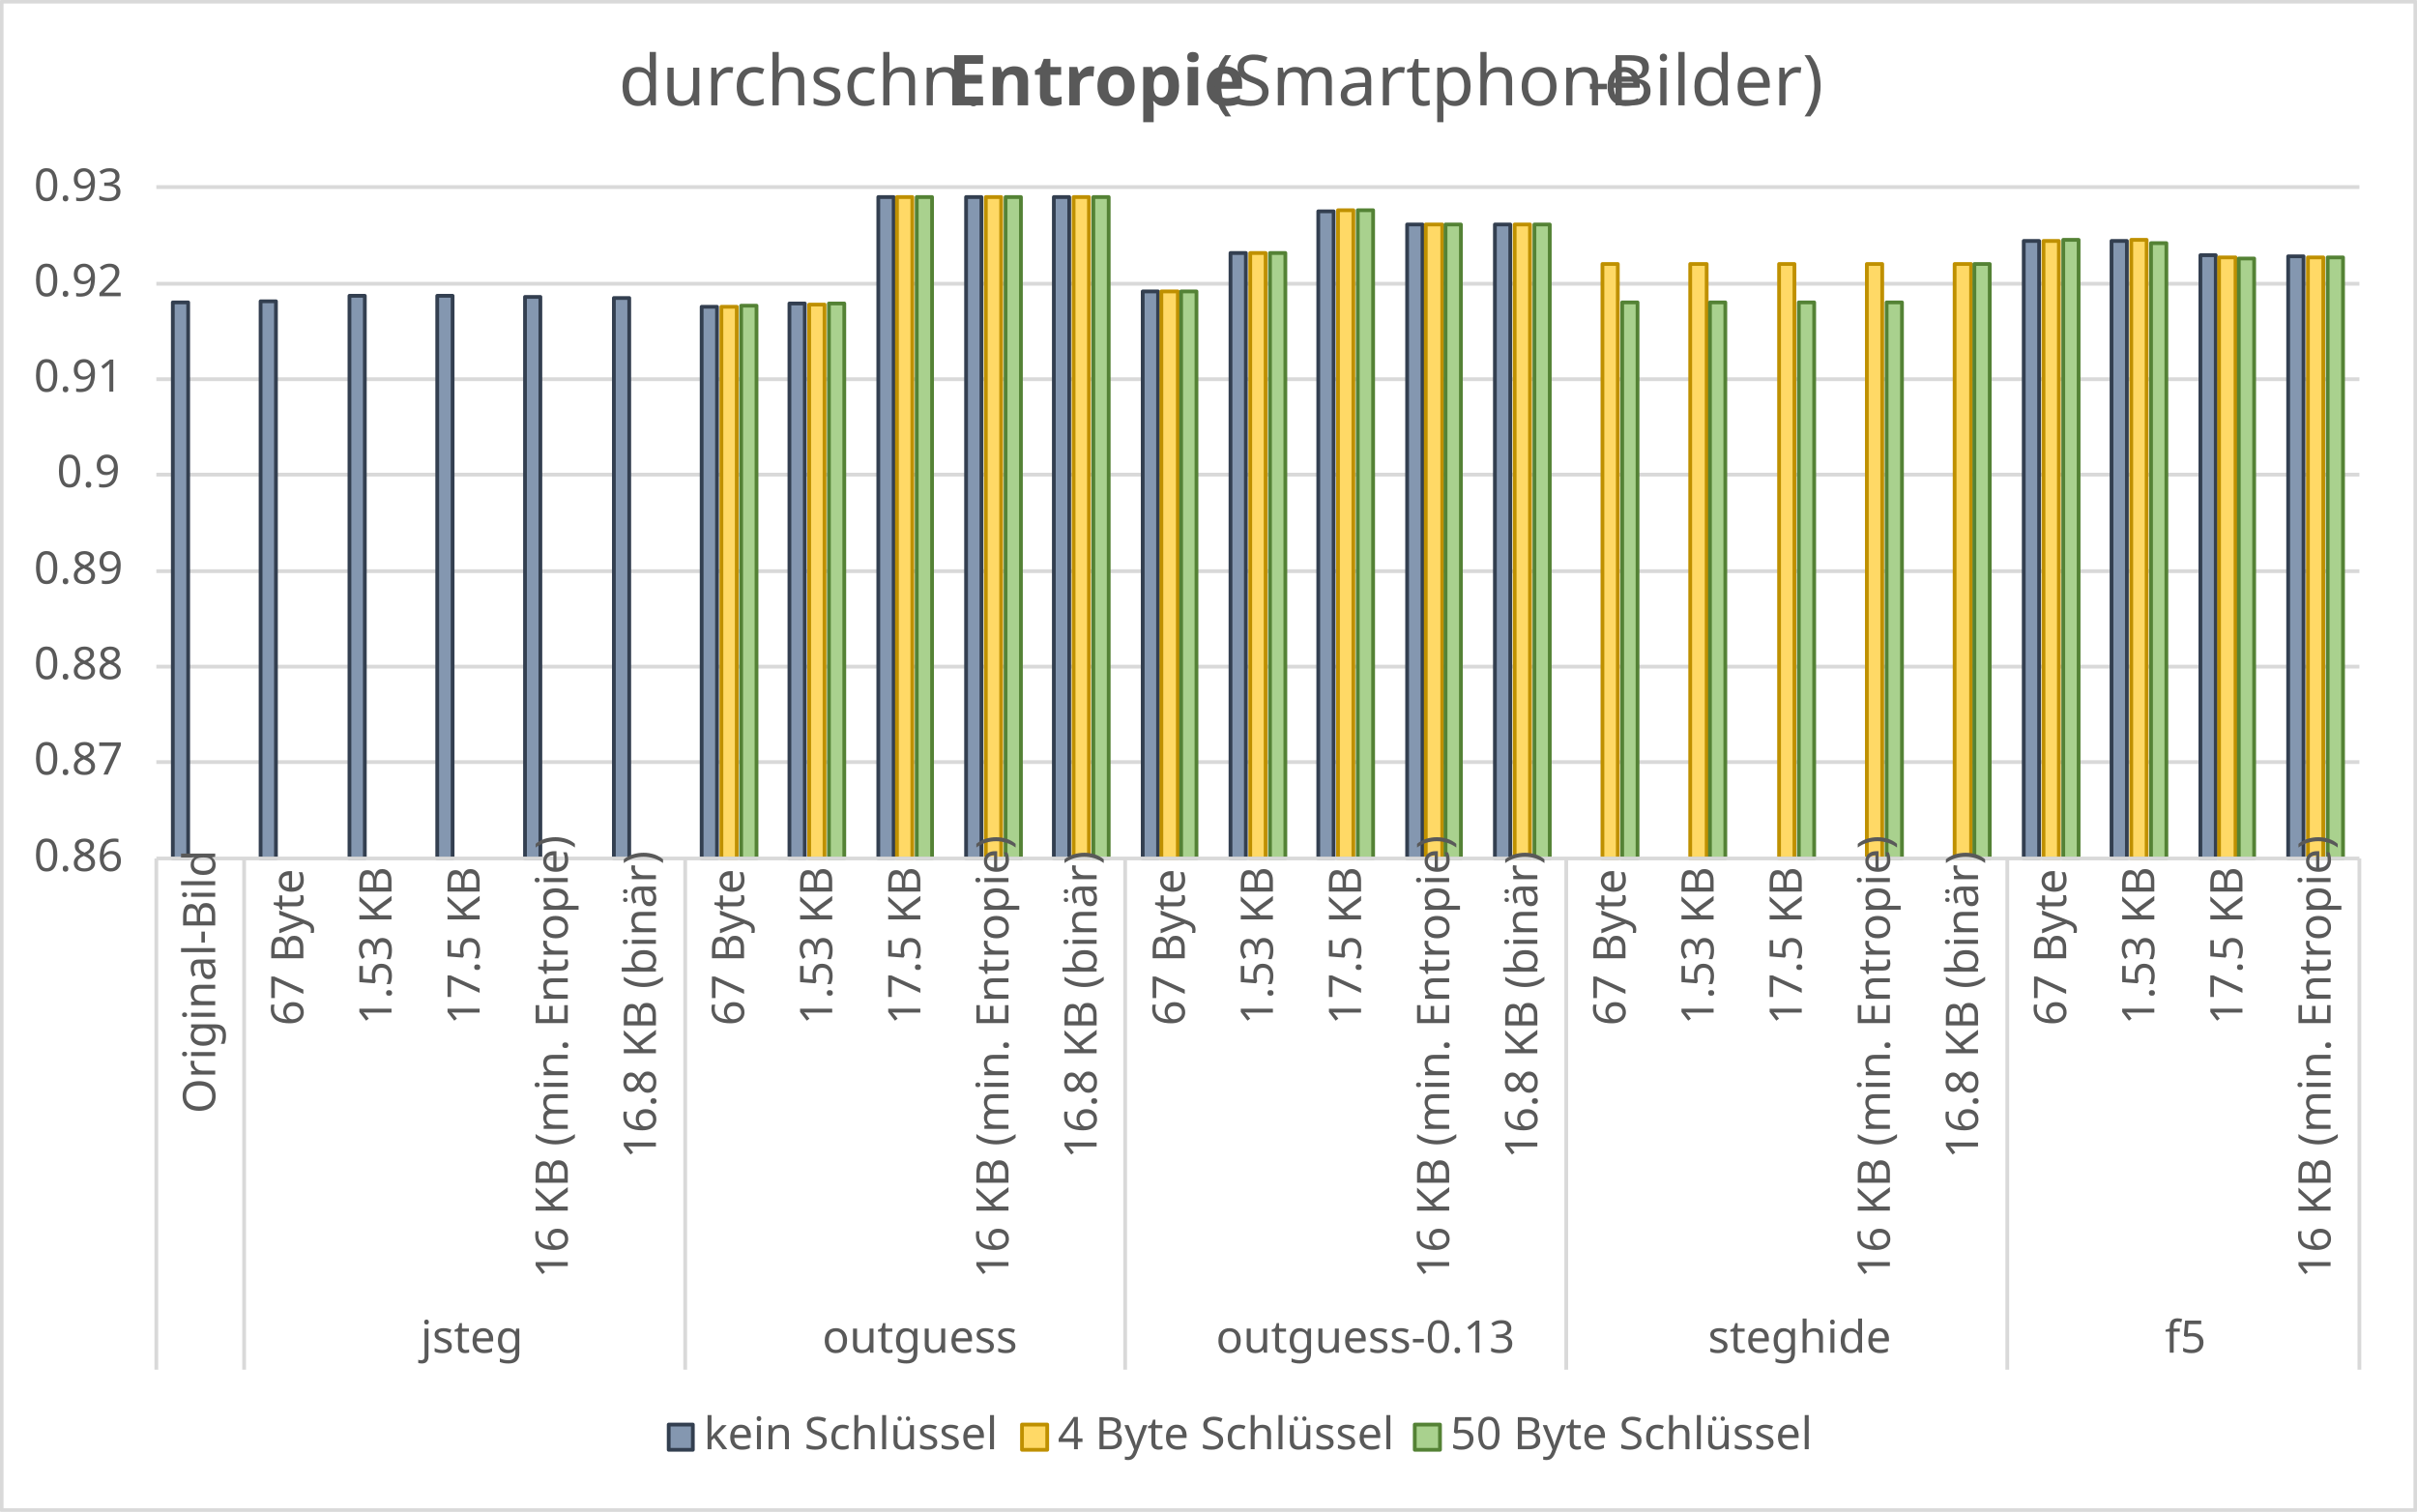
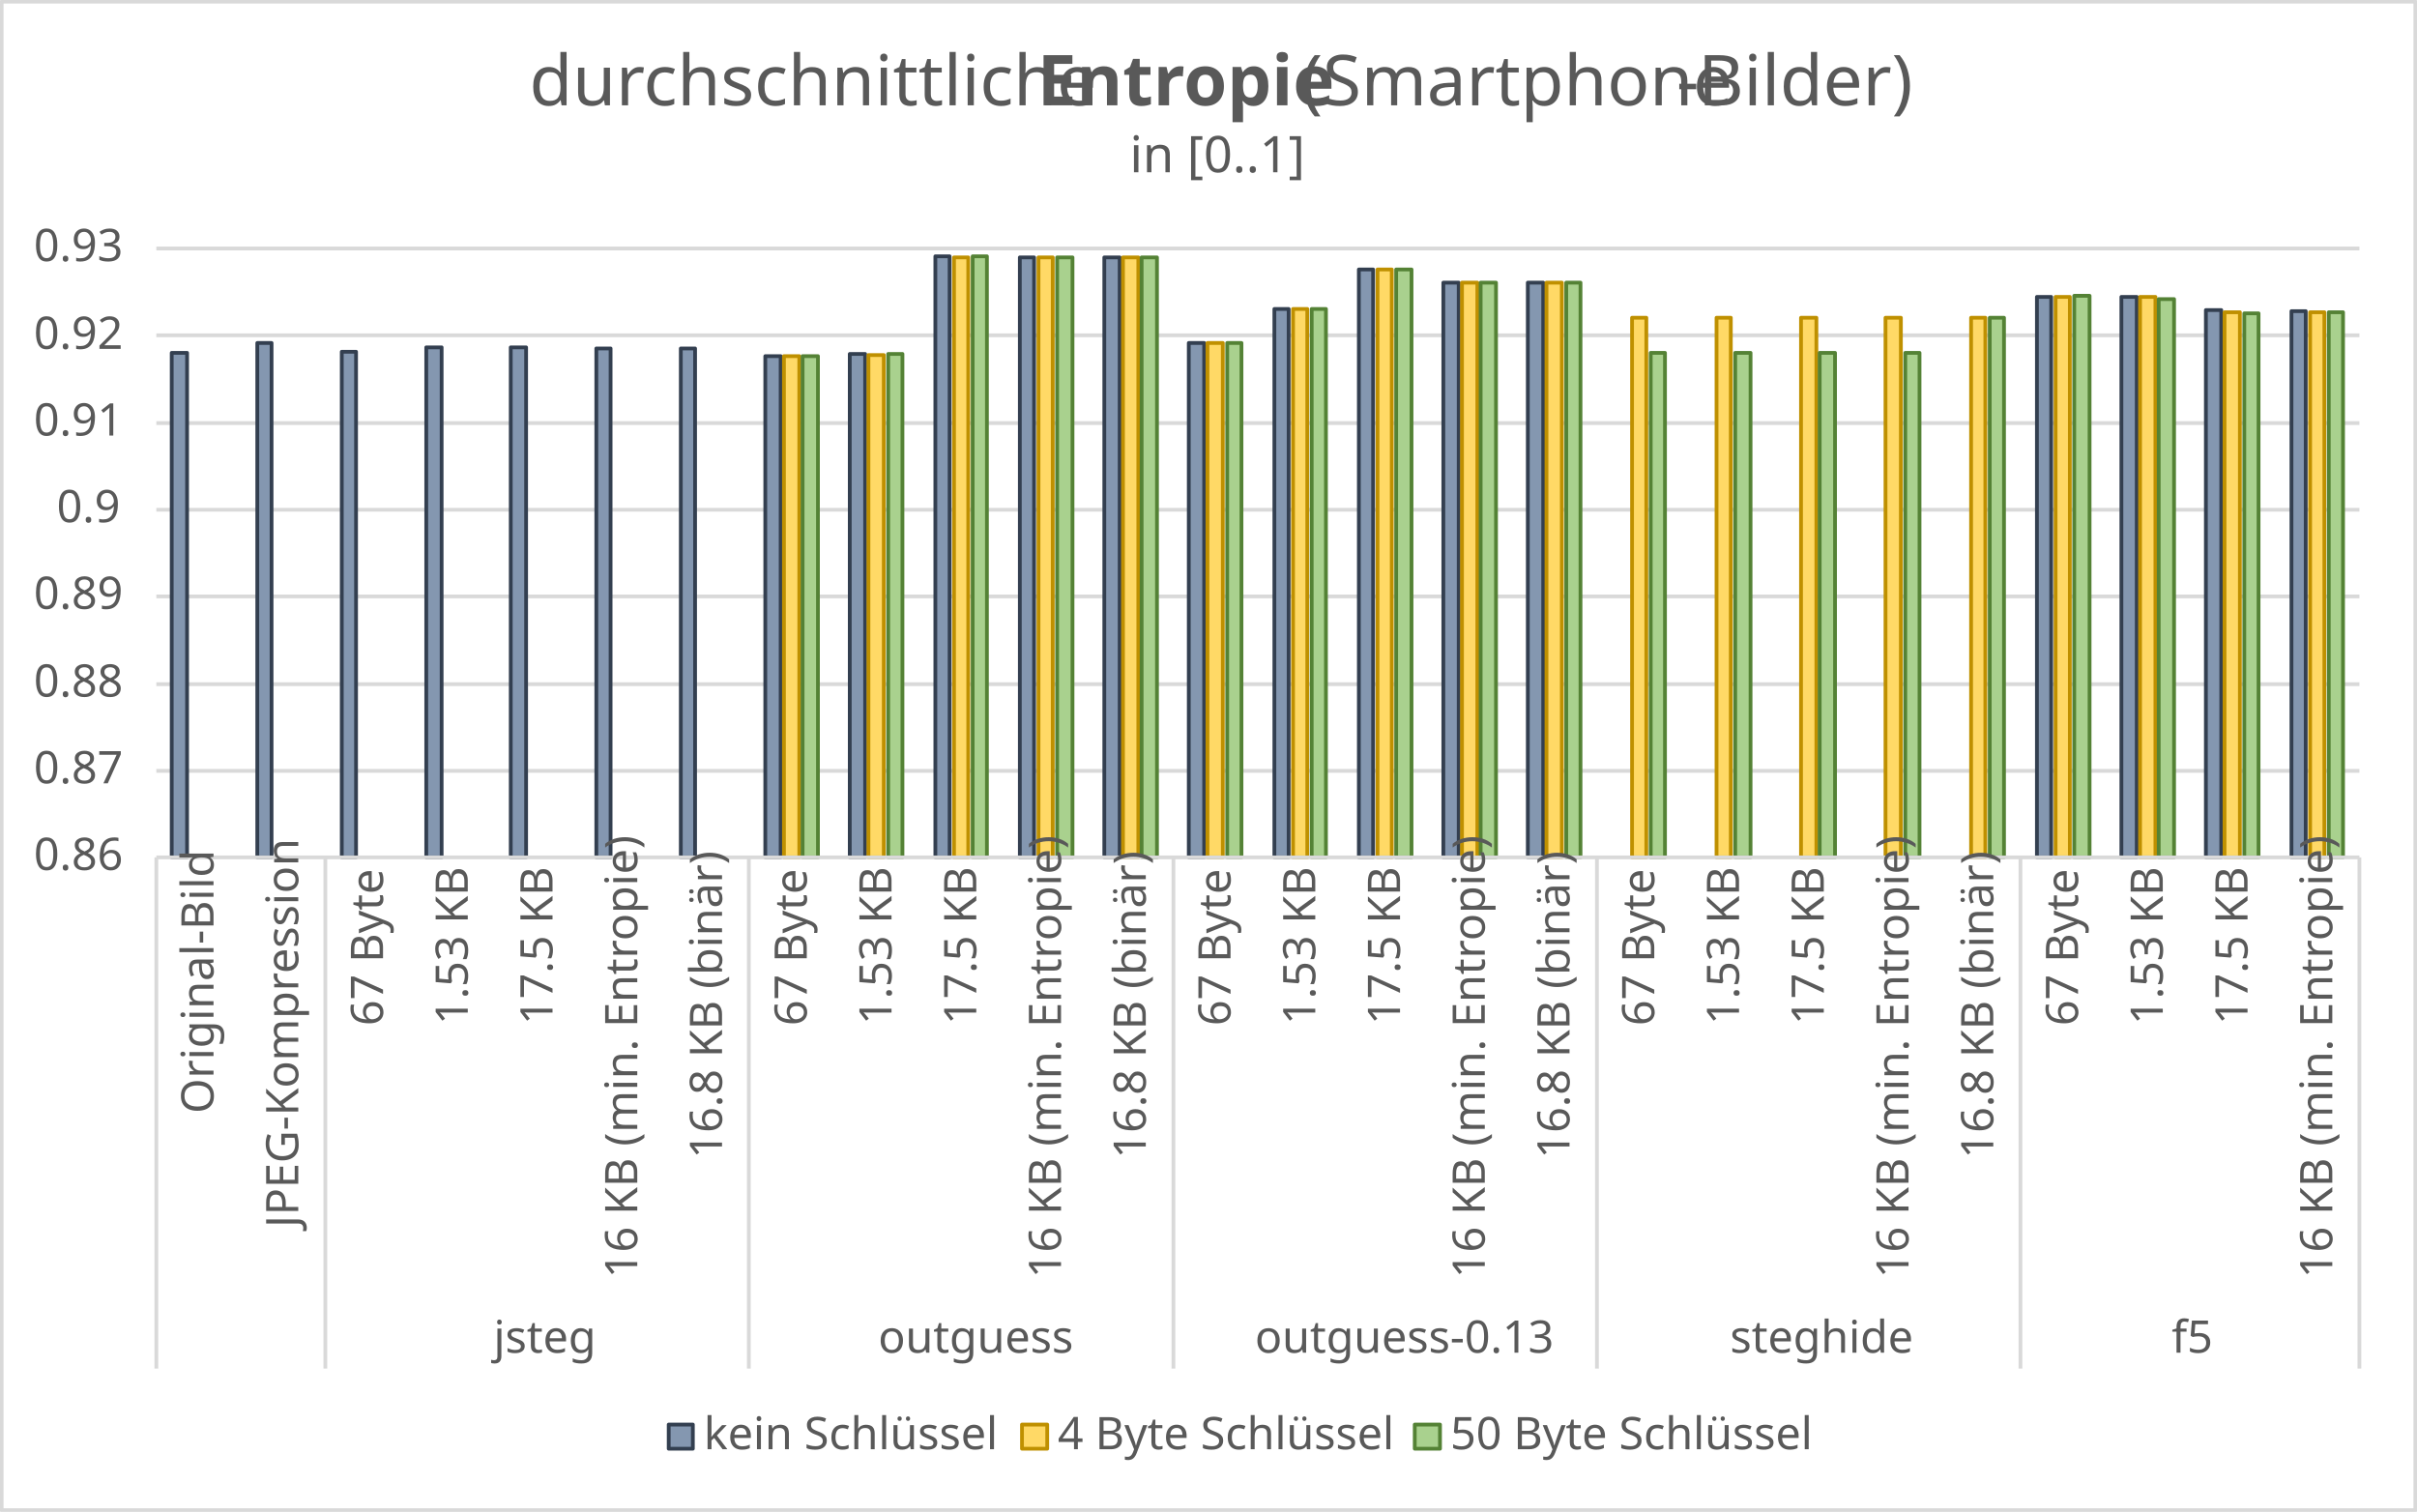
<svg xmlns="http://www.w3.org/2000/svg" width="2203" height="1378" xml:space="preserve" overflow="hidden">
  <defs>
    <clipPath id="clip0">
-       <rect x="274" y="3574" width="2203" height="1378" />
+       <rect x="274" y="3643" width="2203" height="1378" />
    </clipPath>
    <clipPath id="clip1">
-       <rect x="275" y="3575" width="2200" height="1375" />
+       <rect x="275" y="3643" width="2200" height="1375" />
    </clipPath>
    <clipPath id="clip2">
-       <rect x="416" y="3744" width="2012" height="615" />
+       <rect x="416" y="3869" width="2012" height="559" />
    </clipPath>
    <clipPath id="clip3">
-       <rect x="416" y="3744" width="2012" height="615" />
+       <rect x="416" y="3869" width="2012" height="559" />
    </clipPath>
    <clipPath id="clip4">
-       <rect x="416" y="3744" width="2012" height="615" />
+       <rect x="416" y="3869" width="2012" height="559" />
    </clipPath>
    <clipPath id="clip5">
-       <rect x="275" y="3575" width="2200" height="1375" />
+       <rect x="275" y="3643" width="2200" height="1375" />
    </clipPath>
    <clipPath id="clip6">
-       <rect x="275" y="3575" width="2200" height="1375" />
+       <rect x="275" y="3643" width="2200" height="1375" />
    </clipPath>
    <clipPath id="clip7">
-       <rect x="275" y="3575" width="2200" height="1375" />
+       <rect x="275" y="3643" width="2200" height="1375" />
    </clipPath>
    <clipPath id="clip8">
-       <rect x="275" y="3575" width="2200" height="1375" />
+       <rect x="275" y="3643" width="2200" height="1375" />
    </clipPath>
    <clipPath id="clip9">
-       <rect x="275" y="3575" width="2200" height="1375" />
+       <rect x="275" y="3643" width="2200" height="1375" />
    </clipPath>
    <clipPath id="clip10">
-       <rect x="275" y="3575" width="2200" height="1375" />
+       <rect x="275" y="3643" width="2200" height="1375" />
    </clipPath>
    <clipPath id="clip11">
-       <rect x="275" y="3575" width="2200" height="1375" />
+       <rect x="275" y="3643" width="2200" height="1375" />
    </clipPath>
    <clipPath id="clip12">
-       <rect x="275" y="3575" width="2200" height="1375" />
+       <rect x="275" y="3643" width="2200" height="1375" />
    </clipPath>
    <clipPath id="clip13">
-       <rect x="275" y="3575" width="2200" height="1375" />
+       <rect x="275" y="3643" width="2200" height="1375" />
    </clipPath>
    <clipPath id="clip14">
-       <rect x="275" y="3575" width="2200" height="1375" />
+       <rect x="275" y="3643" width="2200" height="1375" />
    </clipPath>
    <clipPath id="clip15">
-       <rect x="275" y="3575" width="2200" height="1375" />
+       <rect x="275" y="3643" width="2200" height="1375" />
    </clipPath>
    <clipPath id="clip16">
-       <rect x="275" y="3575" width="2200" height="1375" />
+       <rect x="275" y="3643" width="2200" height="1375" />
    </clipPath>
    <clipPath id="clip17">
-       <rect x="275" y="3575" width="2200" height="1375" />
+       <rect x="275" y="3643" width="2200" height="1375" />
    </clipPath>
    <clipPath id="clip18">
-       <rect x="275" y="3575" width="2200" height="1375" />
+       <rect x="275" y="3643" width="2200" height="1375" />
    </clipPath>
    <clipPath id="clip19">
-       <rect x="275" y="3575" width="2200" height="1375" />
+       <rect x="275" y="3643" width="2200" height="1375" />
    </clipPath>
    <clipPath id="clip20">
-       <rect x="275" y="3575" width="2200" height="1375" />
+       <rect x="275" y="3643" width="2200" height="1375" />
    </clipPath>
    <clipPath id="clip21">
-       <rect x="275" y="3575" width="2200" height="1375" />
+       <rect x="275" y="3643" width="2200" height="1375" />
    </clipPath>
    <clipPath id="clip22">
-       <rect x="275" y="3575" width="2200" height="1375" />
+       <rect x="275" y="3643" width="2200" height="1375" />
    </clipPath>
    <clipPath id="clip23">
-       <rect x="275" y="3575" width="2200" height="1375" />
+       <rect x="275" y="3643" width="2200" height="1375" />
    </clipPath>
    <clipPath id="clip24">
-       <rect x="275" y="3575" width="2200" height="1375" />
+       <rect x="275" y="3643" width="2200" height="1375" />
    </clipPath>
    <clipPath id="clip25">
-       <rect x="275" y="3575" width="2200" height="1375" />
+       <rect x="275" y="3643" width="2200" height="1375" />
    </clipPath>
    <clipPath id="clip26">
-       <rect x="275" y="3575" width="2200" height="1375" />
+       <rect x="275" y="3643" width="2200" height="1375" />
    </clipPath>
    <clipPath id="clip27">
-       <rect x="275" y="3575" width="2200" height="1375" />
+       <rect x="275" y="3643" width="2200" height="1375" />
    </clipPath>
    <clipPath id="clip28">
-       <rect x="275" y="3575" width="2200" height="1375" />
+       <rect x="275" y="3643" width="2200" height="1375" />
    </clipPath>
    <clipPath id="clip29">
-       <rect x="275" y="3575" width="2200" height="1375" />
+       <rect x="275" y="3643" width="2200" height="1375" />
    </clipPath>
    <clipPath id="clip30">
-       <rect x="275" y="3575" width="2200" height="1375" />
+       <rect x="275" y="3643" width="2200" height="1375" />
    </clipPath>
    <clipPath id="clip31">
-       <rect x="275" y="3575" width="2200" height="1375" />
+       <rect x="275" y="3643" width="2200" height="1375" />
    </clipPath>
    <clipPath id="clip32">
-       <rect x="275" y="3575" width="2200" height="1375" />
+       <rect x="275" y="3643" width="2200" height="1375" />
    </clipPath>
    <clipPath id="clip33">
-       <rect x="275" y="3575" width="2200" height="1375" />
+       <rect x="275" y="3643" width="2200" height="1375" />
    </clipPath>
    <clipPath id="clip34">
-       <rect x="275" y="3575" width="2200" height="1375" />
+       <rect x="275" y="3643" width="2200" height="1375" />
    </clipPath>
    <clipPath id="clip35">
-       <rect x="275" y="3575" width="2200" height="1375" />
+       <rect x="275" y="3643" width="2200" height="1375" />
    </clipPath>
    <clipPath id="clip36">
-       <rect x="275" y="3575" width="2200" height="1375" />
+       <rect x="275" y="3643" width="2200" height="1375" />
    </clipPath>
    <clipPath id="clip37">
-       <rect x="275" y="3575" width="2200" height="1375" />
+       <rect x="275" y="3643" width="2200" height="1375" />
    </clipPath>
    <clipPath id="clip38">
-       <rect x="275" y="3575" width="2200" height="1375" />
+       <rect x="275" y="3643" width="2200" height="1375" />
    </clipPath>
    <clipPath id="clip39">
-       <rect x="275" y="3575" width="2200" height="1375" />
+       <rect x="275" y="3643" width="2200" height="1375" />
    </clipPath>
    <clipPath id="clip40">
-       <rect x="275" y="3575" width="2200" height="1375" />
+       <rect x="275" y="3643" width="2200" height="1375" />
    </clipPath>
    <clipPath id="clip41">
-       <rect x="275" y="3575" width="2200" height="1375" />
+       <rect x="275" y="3643" width="2200" height="1375" />
    </clipPath>
    <clipPath id="clip42">
-       <rect x="275" y="3575" width="2200" height="1375" />
+       <rect x="275" y="3643" width="2200" height="1375" />
    </clipPath>
    <clipPath id="clip43">
-       <rect x="275" y="3575" width="2200" height="1375" />
+       <rect x="275" y="3643" width="2200" height="1375" />
    </clipPath>
    <clipPath id="clip44">
-       <rect x="275" y="3575" width="2200" height="1375" />
+       <rect x="275" y="3643" width="2200" height="1375" />
    </clipPath>
    <clipPath id="clip45">
-       <rect x="275" y="3575" width="2200" height="1375" />
+       <rect x="275" y="3643" width="2200" height="1375" />
    </clipPath>
    <clipPath id="clip46">
-       <rect x="275" y="3575" width="2200" height="1375" />
+       <rect x="275" y="3643" width="2200" height="1375" />
    </clipPath>
    <clipPath id="clip47">
-       <rect x="275" y="3575" width="2200" height="1375" />
+       <rect x="275" y="3643" width="2200" height="1375" />
    </clipPath>
    <clipPath id="clip48">
-       <rect x="275" y="3575" width="2200" height="1375" />
+       <rect x="275" y="3643" width="2200" height="1375" />
    </clipPath>
    <clipPath id="clip49">
-       <rect x="275" y="3575" width="2200" height="1375" />
+       <rect x="275" y="3643" width="2200" height="1375" />
    </clipPath>
    <clipPath id="clip50">
-       <rect x="275" y="3575" width="2200" height="1375" />
+       <rect x="275" y="3643" width="2200" height="1375" />
    </clipPath>
    <clipPath id="clip51">
-       <rect x="275" y="3575" width="2200" height="1375" />
+       <rect x="275" y="3643" width="2200" height="1375" />
    </clipPath>
    <clipPath id="clip52">
-       <rect x="275" y="3575" width="2200" height="1375" />
+       <rect x="275" y="3643" width="2200" height="1375" />
    </clipPath>
    <clipPath id="clip53">
-       <rect x="275" y="3575" width="2200" height="1375" />
+       <rect x="275" y="3643" width="2200" height="1375" />
    </clipPath>
    <clipPath id="clip54">
-       <rect x="275" y="3575" width="2200" height="1375" />
+       <rect x="275" y="3643" width="2200" height="1375" />
    </clipPath>
    <clipPath id="clip55">
-       <rect x="275" y="3575" width="2200" height="1375" />
+       <rect x="275" y="3643" width="2200" height="1375" />
    </clipPath>
    <clipPath id="clip56">
-       <rect x="275" y="3575" width="2200" height="1375" />
+       <rect x="275" y="3643" width="2200" height="1375" />
+     </clipPath>
+     <clipPath id="clip57">
+       <rect x="275" y="3643" width="2200" height="1375" />
+     </clipPath>
+     <clipPath id="clip58">
+       <rect x="275" y="3643" width="2200" height="1375" />
    </clipPath>
  </defs>
-   <g clip-path="url(#clip0)" transform="translate(-274 -3574)">
-     <rect x="275" y="3575" width="2200" height="1375" fill="#FFFFFF" />
+   <g clip-path="url(#clip0)" transform="translate(-274 -3643)">
+     <rect x="275" y="3644" width="2200" height="1375" fill="#FFFFFF" />
    <g clip-path="url(#clip1)">
-       <path d="M416.5 4268.64 2424.5 4268.64M416.5 4181.64 2424.5 4181.64M416.5 4094.63 2424.5 4094.63M416.5 4006.63 2424.5 4006.63M416.5 3919.63 2424.5 3919.63M416.5 3832.63 2424.5 3832.63M416.5 3744.5 2424.5 3744.5" stroke="#D9D9D9" stroke-width="3.438" stroke-linejoin="round" stroke-miterlimit="10" fill="none" />
+       <path d="M416.5 4345.64 2424.5 4345.64M416.5 4266.64 2424.5 4266.64M416.5 4186.64 2424.5 4186.64M416.5 4107.63 2424.5 4107.63M416.5 4028.63 2424.5 4028.63M416.5 3948.63 2424.5 3948.63M416.5 3869.5 2424.5 3869.5" stroke="#D9D9D9" stroke-width="3.438" stroke-linejoin="round" stroke-miterlimit="10" fill="none" />
    </g>
    <g clip-path="url(#clip2)">
-       <path d="M431.514 3849.63 445.515 3849.63 445.515 4356.5 431.514 4356.5ZM511.517 3848.63 525.517 3848.63 525.517 4356.5 511.517 4356.5ZM592.52 3843.63 606.52 3843.63 606.52 4356.5 592.52 4356.5ZM672.522 3843.63 686.523 3843.63 686.523 4356.5 672.522 4356.5ZM752.525 3844.63 766.525 3844.63 766.525 4356.5 752.525 4356.5ZM833.528 3845.63 847.528 3845.63 847.528 4356.5 833.528 4356.5ZM913.53 3853.63 927.531 3853.63 927.531 4356.5 913.53 4356.5ZM993.533 3850.63 1007.53 3850.63 1007.53 4356.5 993.533 4356.5ZM1074.54 3753.62 1088.54 3753.62 1088.54 4356.5 1074.54 4356.5ZM1154.54 3753.62 1168.54 3753.62 1168.54 4356.5 1154.54 4356.5ZM1234.54 3753.62 1248.54 3753.62 1248.54 4356.5 1234.54 4356.5ZM1315.54 3839.63 1329.54 3839.63 1329.54 4356.5 1315.54 4356.5ZM1395.55 3804.62 1409.55 3804.62 1409.55 4356.5 1395.55 4356.5ZM1475.55 3766.62 1489.55 3766.62 1489.55 4356.5 1475.55 4356.5ZM1556.55 3778.62 1570.55 3778.62 1570.55 4356.5 1556.55 4356.5ZM1636.55 3778.62 1650.55 3778.62 1650.55 4356.5 1636.55 4356.5ZM2118.57 3793.62 2132.57 3793.62 2132.57 4356.5 2118.57 4356.5ZM2198.57 3793.62 2212.57 3793.62 2212.57 4356.5 2198.57 4356.5ZM2279.57 3806.62 2293.58 3806.62 2293.58 4356.5 2279.57 4356.5ZM2359.58 3807.63 2373.58 3807.63 2373.58 4356.5 2359.58 4356.5Z" stroke="#333F50" stroke-width="3.438" stroke-linejoin="round" stroke-miterlimit="10" fill="#8497B0" />
+       <path d="M430.514 3964.63 444.515 3964.63 444.515 4424.5 430.514 4424.5ZM508.517 3955.63 521.517 3955.63 521.517 4424.5 508.517 4424.5ZM585.519 3963.63 598.52 3963.63 598.52 4424.5 585.519 4424.5ZM662.522 3959.63 676.522 3959.63 676.522 4424.5 662.522 4424.5ZM739.524 3959.63 753.525 3959.63 753.525 4424.5 739.524 4424.5ZM817.527 3960.63 830.527 3960.63 830.527 4424.5 817.527 4424.5ZM894.53 3960.63 907.53 3960.63 907.53 4424.5 894.53 4424.5ZM971.532 3967.63 985.533 3967.63 985.533 4424.5 971.532 4424.5ZM1048.53 3965.63 1062.54 3965.63 1062.54 4424.5 1048.53 4424.5ZM1126.54 3876.63 1139.54 3876.63 1139.54 4424.5 1126.54 4424.5ZM1203.54 3877.63 1216.54 3877.63 1216.54 4424.5 1203.54 4424.5ZM1280.54 3877.63 1294.54 3877.63 1294.54 4424.5 1280.54 4424.5ZM1357.54 3955.63 1371.55 3955.63 1371.55 4424.5 1357.54 4424.5ZM1435.55 3924.63 1448.55 3924.63 1448.55 4424.5 1435.55 4424.5ZM1512.55 3888.63 1525.55 3888.63 1525.55 4424.5 1512.55 4424.5ZM1589.55 3900.63 1603.55 3900.63 1603.55 4424.5 1589.55 4424.5ZM1666.55 3900.63 1680.56 3900.63 1680.56 4424.5 1666.55 4424.5ZM2130.57 3913.63 2143.57 3913.63 2143.57 4424.5 2130.57 4424.5ZM2207.57 3913.63 2221.57 3913.63 2221.57 4424.5 2207.57 4424.5ZM2284.58 3925.63 2298.58 3925.63 2298.58 4424.5 2284.58 4424.5ZM2362.58 3926.63 2375.58 3926.63 2375.58 4424.5 2362.58 4424.5Z" stroke="#333F50" stroke-width="3.438" stroke-linejoin="round" stroke-miterlimit="10" fill="#8497B0" />
    </g>
    <g clip-path="url(#clip3)">
-       <path d="M931.531 3853.63 945.531 3853.63 945.531 4356.5 931.531 4356.5ZM1011.53 3851.63 1025.53 3851.63 1025.53 4356.5 1011.53 4356.5ZM1091.54 3753.62 1105.54 3753.62 1105.54 4356.5 1091.54 4356.5ZM1172.54 3753.62 1186.54 3753.62 1186.54 4356.5 1172.54 4356.5ZM1252.54 3753.62 1266.54 3753.62 1266.54 4356.5 1252.54 4356.5ZM1332.54 3839.63 1347.54 3839.63 1347.54 4356.5 1332.54 4356.5ZM1413.55 3804.62 1427.55 3804.62 1427.55 4356.5 1413.55 4356.5ZM1493.55 3765.62 1507.55 3765.62 1507.55 4356.5 1493.55 4356.5ZM1573.55 3778.62 1588.55 3778.62 1588.55 4356.5 1573.55 4356.5ZM1654.55 3778.62 1668.55 3778.62 1668.55 4356.5 1654.55 4356.5ZM1734.56 3814.63 1748.56 3814.63 1748.56 4356.5 1734.56 4356.5ZM1814.56 3814.63 1829.56 3814.63 1829.56 4356.5 1814.56 4356.5ZM1895.56 3814.63 1909.56 3814.63 1909.56 4356.5 1895.56 4356.5ZM1975.56 3814.63 1989.57 3814.63 1989.57 4356.5 1975.56 4356.5ZM2055.57 3814.63 2070.57 3814.63 2070.57 4356.5 2055.57 4356.5ZM2136.57 3793.62 2150.57 3793.62 2150.57 4356.5 2136.57 4356.5ZM2216.57 3792.62 2230.57 3792.62 2230.57 4356.5 2216.57 4356.5ZM2296.58 3808.63 2311.58 3808.63 2311.58 4356.5 2296.58 4356.5ZM2377.58 3808.63 2391.58 3808.63 2391.58 4356.5 2377.58 4356.5Z" stroke="#BF9000" stroke-width="3.438" stroke-linejoin="round" stroke-miterlimit="10" fill="#FFD966" />
+       <path d="M988.533 3967.63 1002.53 3967.63 1002.53 4424.5 988.533 4424.5ZM1065.54 3966.63 1079.54 3966.63 1079.54 4424.5 1065.54 4424.5ZM1143.54 3877.63 1156.54 3877.63 1156.54 4424.5 1143.54 4424.5ZM1220.54 3877.63 1233.54 3877.63 1233.54 4424.5 1220.54 4424.5ZM1297.54 3877.63 1311.54 3877.63 1311.54 4424.5 1297.54 4424.5ZM1374.55 3955.63 1388.55 3955.63 1388.55 4424.5 1374.55 4424.5ZM1452.55 3924.63 1465.55 3924.63 1465.55 4424.5 1452.55 4424.5ZM1529.55 3888.63 1542.55 3888.63 1542.55 4424.5 1529.55 4424.5ZM1606.55 3900.63 1620.55 3900.63 1620.55 4424.5 1606.55 4424.5ZM1683.56 3900.63 1697.56 3900.63 1697.56 4424.5 1683.56 4424.5ZM1761.56 3932.63 1774.56 3932.63 1774.56 4424.5 1761.56 4424.5ZM1838.56 3932.63 1851.56 3932.63 1851.56 4424.5 1838.56 4424.5ZM1915.56 3932.63 1929.56 3932.63 1929.56 4424.5 1915.56 4424.5ZM1992.57 3932.63 2006.57 3932.63 2006.57 4424.5 1992.57 4424.5ZM2070.57 3932.63 2083.57 3932.63 2083.57 4424.5 2070.57 4424.5ZM2147.57 3913.63 2160.57 3913.63 2160.57 4424.5 2147.57 4424.5ZM2224.57 3913.63 2238.57 3913.63 2238.57 4424.5 2224.57 4424.5ZM2301.58 3927.63 2315.58 3927.63 2315.58 4424.5 2301.58 4424.5ZM2379.58 3927.63 2392.58 3927.63 2392.58 4424.5 2379.58 4424.5Z" stroke="#BF9000" stroke-width="3.438" stroke-linejoin="round" stroke-miterlimit="10" fill="#FFD966" />
    </g>
    <g clip-path="url(#clip4)">
-       <path d="M949.531 3852.63 963.532 3852.63 963.532 4356.5 949.531 4356.5ZM1029.53 3850.63 1043.53 3850.63 1043.53 4356.5 1029.53 4356.5ZM1109.54 3753.62 1123.54 3753.62 1123.54 4356.5 1109.54 4356.5ZM1190.54 3753.62 1204.54 3753.62 1204.54 4356.5 1190.54 4356.5ZM1270.54 3753.62 1284.54 3753.62 1284.54 4356.5 1270.54 4356.5ZM1350.54 3839.63 1364.54 3839.63 1364.54 4356.5 1350.54 4356.5ZM1431.55 3804.62 1445.55 3804.62 1445.55 4356.5 1431.55 4356.5ZM1511.55 3765.62 1525.55 3765.62 1525.55 4356.5 1511.55 4356.5ZM1591.55 3778.62 1605.55 3778.62 1605.55 4356.5 1591.55 4356.5ZM1672.56 3778.62 1686.56 3778.62 1686.56 4356.5 1672.56 4356.5ZM1752.56 3849.63 1766.56 3849.63 1766.56 4356.5 1752.56 4356.5ZM1832.56 3849.63 1846.56 3849.63 1846.56 4356.5 1832.56 4356.5ZM1913.56 3849.63 1927.56 3849.63 1927.56 4356.5 1913.56 4356.5ZM1993.57 3849.63 2007.57 3849.63 2007.57 4356.5 1993.57 4356.5ZM2073.57 3814.63 2087.57 3814.63 2087.57 4356.5 2073.57 4356.5ZM2154.57 3792.62 2168.57 3792.62 2168.57 4356.5 2154.57 4356.5ZM2234.57 3795.62 2248.57 3795.62 2248.57 4356.5 2234.57 4356.5ZM2314.58 3809.63 2328.58 3809.63 2328.58 4356.5 2314.58 4356.5ZM2395.58 3808.63 2409.58 3808.63 2409.58 4356.5 2395.58 4356.5Z" stroke="#548235" stroke-width="3.438" stroke-linejoin="round" stroke-miterlimit="10" fill="#A9D18E" />
+       <path d="M1005.53 3967.63 1019.53 3967.63 1019.53 4424.5 1005.53 4424.5ZM1083.54 3965.63 1096.54 3965.63 1096.54 4424.5 1083.54 4424.5ZM1160.54 3876.63 1173.54 3876.63 1173.54 4424.5 1160.54 4424.5ZM1237.54 3877.63 1251.54 3877.63 1251.54 4424.5 1237.54 4424.5ZM1314.54 3877.63 1328.54 3877.63 1328.54 4424.5 1314.54 4424.5ZM1392.55 3955.63 1405.55 3955.63 1405.55 4424.5 1392.55 4424.5ZM1469.55 3924.63 1482.55 3924.63 1482.55 4424.5 1469.55 4424.5ZM1546.55 3888.63 1560.55 3888.63 1560.55 4424.5 1546.55 4424.5ZM1623.55 3900.63 1637.55 3900.63 1637.55 4424.5 1623.55 4424.5ZM1701.56 3900.63 1714.56 3900.63 1714.56 4424.5 1701.56 4424.5ZM1778.56 3964.63 1791.56 3964.63 1791.56 4424.5 1778.56 4424.5ZM1855.56 3964.63 1869.56 3964.63 1869.56 4424.5 1855.56 4424.5ZM1932.56 3964.63 1946.56 3964.63 1946.56 4424.5 1932.56 4424.5ZM2010.57 3964.63 2023.57 3964.63 2023.57 4424.5 2010.57 4424.5ZM2087.57 3932.63 2100.57 3932.63 2100.57 4424.5 2087.57 4424.5ZM2164.57 3912.63 2178.57 3912.63 2178.57 4424.5 2164.57 4424.5ZM2241.57 3915.63 2255.57 3915.63 2255.57 4424.5 2241.57 4424.5ZM2319.58 3928.63 2332.58 3928.63 2332.58 4424.5 2319.58 4424.5ZM2396.58 3927.63 2409.58 3927.63 2409.58 4424.5 2396.58 4424.5Z" stroke="#548235" stroke-width="3.438" stroke-linejoin="round" stroke-miterlimit="10" fill="#A9D18E" />
    </g>
    <g clip-path="url(#clip5)">
-       <path d="M416.5 4356.5 2424.5 4356.5" stroke="#D9D9D9" stroke-width="3.438" stroke-linejoin="round" stroke-miterlimit="10" fill="none" fill-rule="evenodd" />
+       <path d="M416.5 4424.5 2424.5 4424.5" stroke="#D9D9D9" stroke-width="3.438" stroke-linejoin="round" stroke-miterlimit="10" fill="none" fill-rule="evenodd" />
    </g>
    <g clip-path="url(#clip6)">
-       <path d="M416.5 4356.5 416.5 4742.5M496.516 4356.5 496.516 4742.5M898.53 4356.5 898.53 4742.5M1299.54 4356.5 1299.54 4742.5M1701.56 4356.5 1701.56 4742.5M2103.57 4356.5 2103.57 4742.5M2424.5 4356.5 2424.5 4742.5" stroke="#D9D9D9" stroke-width="3.438" stroke-linejoin="round" stroke-miterlimit="10" fill="none" />
+       <path d="M416.5 4424.5 416.5 4811.5M570.519 4424.5 570.519 4811.5M956.532 4424.5 956.532 4811.5M1343.54 4424.5 1343.54 4811.5M1729.56 4424.5 1729.56 4811.5M2115.57 4424.5 2115.57 4811.5M2424.5 4424.5 2424.5 4811.5" stroke="#D9D9D9" stroke-width="3.438" stroke-linejoin="round" stroke-miterlimit="10" fill="none" />
    </g>
    <g clip-path="url(#clip7)">
-       <path d="M416.5 4742.5 416.5 4822.5M496.516 4742.5 496.516 4822.5M898.53 4742.5 898.53 4822.5M1299.54 4742.5 1299.54 4822.5M1701.56 4742.5 1701.56 4822.5M2103.57 4742.5 2103.57 4822.5M2424.5 4742.5 2424.5 4822.5" stroke="#D9D9D9" stroke-width="3.438" stroke-linejoin="round" stroke-miterlimit="10" fill="none" />
+       <path d="M416.5 4811.5 416.5 4890.5M570.519 4811.5 570.519 4890.5M956.532 4811.5 956.532 4890.5M1343.54 4811.5 1343.54 4890.5M1729.56 4811.5 1729.56 4890.5M2115.57 4811.5 2115.57 4890.5M2424.5 4811.5 2424.5 4890.5" stroke="#D9D9D9" stroke-width="3.438" stroke-linejoin="round" stroke-miterlimit="10" fill="none" />
    </g>
    <g clip-path="url(#clip8)">
-       <text fill="#595959" font-family="Calibri,Calibri_MSFontService,sans-serif" font-weight="400" font-size="41" transform="matrix(1 0 0 1 304.792 4368)">0.86</text>
+       <text fill="#595959" font-family="Calibri,Calibri_MSFontService,sans-serif" font-weight="400" font-size="41" transform="matrix(1 0 0 1 304.792 4436)">0.86</text>
    </g>
    <g clip-path="url(#clip9)">
-       <text fill="#595959" font-family="Calibri,Calibri_MSFontService,sans-serif" font-weight="400" font-size="41" transform="matrix(1 0 0 1 304.792 4280)">0.87</text>
+       <text fill="#595959" font-family="Calibri,Calibri_MSFontService,sans-serif" font-weight="400" font-size="41" transform="matrix(1 0 0 1 304.792 4357)">0.87</text>
    </g>
    <g clip-path="url(#clip10)">
-       <text fill="#595959" font-family="Calibri,Calibri_MSFontService,sans-serif" font-weight="400" font-size="41" transform="matrix(1 0 0 1 304.792 4193)">0.88</text>
+       <text fill="#595959" font-family="Calibri,Calibri_MSFontService,sans-serif" font-weight="400" font-size="41" transform="matrix(1 0 0 1 304.792 4278)">0.88</text>
    </g>
    <g clip-path="url(#clip11)">
-       <text fill="#595959" font-family="Calibri,Calibri_MSFontService,sans-serif" font-weight="400" font-size="41" transform="matrix(1 0 0 1 304.792 4106)">0.89</text>
+       <text fill="#595959" font-family="Calibri,Calibri_MSFontService,sans-serif" font-weight="400" font-size="41" transform="matrix(1 0 0 1 304.792 4198)">0.89</text>
    </g>
    <g clip-path="url(#clip12)">
-       <text fill="#595959" font-family="Calibri,Calibri_MSFontService,sans-serif" font-weight="400" font-size="41" transform="matrix(1 0 0 1 325.692 4018)">0.9</text>
+       <text fill="#595959" font-family="Calibri,Calibri_MSFontService,sans-serif" font-weight="400" font-size="41" transform="matrix(1 0 0 1 325.692 4119)">0.9</text>
    </g>
    <g clip-path="url(#clip13)">
-       <text fill="#595959" font-family="Calibri,Calibri_MSFontService,sans-serif" font-weight="400" font-size="41" transform="matrix(1 0 0 1 304.792 3931)">0.91</text>
+       <text fill="#595959" font-family="Calibri,Calibri_MSFontService,sans-serif" font-weight="400" font-size="41" transform="matrix(1 0 0 1 304.792 4040)">0.91</text>
    </g>
    <g clip-path="url(#clip14)">
-       <text fill="#595959" font-family="Calibri,Calibri_MSFontService,sans-serif" font-weight="400" font-size="41" transform="matrix(1 0 0 1 304.792 3844)">0.92</text>
+       <text fill="#595959" font-family="Calibri,Calibri_MSFontService,sans-serif" font-weight="400" font-size="41" transform="matrix(1 0 0 1 304.792 3961)">0.92</text>
    </g>
    <g clip-path="url(#clip15)">
-       <text fill="#595959" font-family="Calibri,Calibri_MSFontService,sans-serif" font-weight="400" font-size="41" transform="matrix(1 0 0 1 304.792 3757)">0.93</text>
+       <text fill="#595959" font-family="Calibri,Calibri_MSFontService,sans-serif" font-weight="400" font-size="41" transform="matrix(1 0 0 1 304.792 3881)">0.93</text>
    </g>
    <g clip-path="url(#clip16)">
-       <text fill="#595959" font-family="Calibri,Calibri_MSFontService,sans-serif" font-weight="400" font-size="41" transform="matrix(6.12323e-17 -1 1 6.12323e-17 470.157 4589)">Original-Bild</text>
+       <text fill="#595959" font-family="Calibri,Calibri_MSFontService,sans-serif" font-weight="400" font-size="41" transform="matrix(6.12323e-17 -1 1 6.12323e-17 468.612 4658)">Original-Bild</text>
    </g>
    <g clip-path="url(#clip17)">
-       <text fill="#595959" font-family="Calibri,Calibri_MSFontService,sans-serif" font-weight="400" font-size="41" transform="matrix(6.12323e-17 -1 1 6.12323e-17 550.494 4509)">67 Byte</text>
+       <text fill="#595959" font-family="Calibri,Calibri_MSFontService,sans-serif" font-weight="400" font-size="41" transform="matrix(6.12323e-17 -1 1 6.12323e-17 545.859 4762)">JPEG-Kompression</text>
    </g>
    <g clip-path="url(#clip18)">
-       <text fill="#595959" font-family="Calibri,Calibri_MSFontService,sans-serif" font-weight="400" font-size="41" transform="matrix(6.12323e-17 -1 1 6.12323e-17 630.831 4508)">1.53 KB</text>
+       <text fill="#595959" font-family="Calibri,Calibri_MSFontService,sans-serif" font-weight="400" font-size="41" transform="matrix(6.12323e-17 -1 1 6.12323e-17 623.106 4578)">67 Byte</text>
    </g>
    <g clip-path="url(#clip19)">
-       <text fill="#595959" font-family="Calibri,Calibri_MSFontService,sans-serif" font-weight="400" font-size="41" transform="matrix(6.12323e-17 -1 1 6.12323e-17 711.168 4508)">17.5 KB</text>
+       <text fill="#595959" font-family="Calibri,Calibri_MSFontService,sans-serif" font-weight="400" font-size="41" transform="matrix(6.12323e-17 -1 1 6.12323e-17 700.353 4577)">1.53 KB</text>
    </g>
    <g clip-path="url(#clip20)">
-       <text fill="#595959" font-family="Calibri,Calibri_MSFontService,sans-serif" font-weight="400" font-size="41" transform="matrix(6.12323e-17 -1 1 6.12323e-17 791.504 4739)">16 KB (min. Entropie)</text>
+       <text fill="#595959" font-family="Calibri,Calibri_MSFontService,sans-serif" font-weight="400" font-size="41" transform="matrix(6.12323e-17 -1 1 6.12323e-17 777.6 4577)">17.5 KB</text>
    </g>
    <g clip-path="url(#clip21)">
-       <text fill="#595959" font-family="Calibri,Calibri_MSFontService,sans-serif" font-weight="400" font-size="41" transform="matrix(6.12323e-17 -1 1 6.12323e-17 871.841 4630)">16.8 KB (binär)</text>
+       <text fill="#595959" font-family="Calibri,Calibri_MSFontService,sans-serif" font-weight="400" font-size="41" transform="matrix(6.12323e-17 -1 1 6.12323e-17 854.847 4808)">16 KB (min. Entropie)</text>
    </g>
    <g clip-path="url(#clip22)">
-       <text fill="#595959" font-family="Calibri,Calibri_MSFontService,sans-serif" font-weight="400" font-size="41" transform="matrix(6.12323e-17 -1 1 6.12323e-17 952.178 4509)">67 Byte</text>
+       <text fill="#595959" font-family="Calibri,Calibri_MSFontService,sans-serif" font-weight="400" font-size="41" transform="matrix(6.12323e-17 -1 1 6.12323e-17 932.094 4699)">16.8 KB (binär)</text>
    </g>
    <g clip-path="url(#clip23)">
-       <text fill="#595959" font-family="Calibri,Calibri_MSFontService,sans-serif" font-weight="400" font-size="41" transform="matrix(6.12323e-17 -1 1 6.12323e-17 1032.51 4508)">1.53 KB</text>
+       <text fill="#595959" font-family="Calibri,Calibri_MSFontService,sans-serif" font-weight="400" font-size="41" transform="matrix(6.12323e-17 -1 1 6.12323e-17 1009.34 4578)">67 Byte</text>
    </g>
    <g clip-path="url(#clip24)">
-       <text fill="#595959" font-family="Calibri,Calibri_MSFontService,sans-serif" font-weight="400" font-size="41" transform="matrix(6.12323e-17 -1 1 6.12323e-17 1112.85 4508)">17.5 KB</text>
+       <text fill="#595959" font-family="Calibri,Calibri_MSFontService,sans-serif" font-weight="400" font-size="41" transform="matrix(6.12323e-17 -1 1 6.12323e-17 1086.59 4577)">1.53 KB</text>
    </g>
    <g clip-path="url(#clip25)">
-       <text fill="#595959" font-family="Calibri,Calibri_MSFontService,sans-serif" font-weight="400" font-size="41" transform="matrix(6.12323e-17 -1 1 6.12323e-17 1193.19 4739)">16 KB (min. Entropie)</text>
+       <text fill="#595959" font-family="Calibri,Calibri_MSFontService,sans-serif" font-weight="400" font-size="41" transform="matrix(6.12323e-17 -1 1 6.12323e-17 1163.83 4577)">17.5 KB</text>
    </g>
    <g clip-path="url(#clip26)">
-       <text fill="#595959" font-family="Calibri,Calibri_MSFontService,sans-serif" font-weight="400" font-size="41" transform="matrix(6.12323e-17 -1 1 6.12323e-17 1273.53 4630)">16.8 KB (binär)</text>
+       <text fill="#595959" font-family="Calibri,Calibri_MSFontService,sans-serif" font-weight="400" font-size="41" transform="matrix(6.12323e-17 -1 1 6.12323e-17 1241.08 4808)">16 KB (min. Entropie)</text>
    </g>
    <g clip-path="url(#clip27)">
-       <text fill="#595959" font-family="Calibri,Calibri_MSFontService,sans-serif" font-weight="400" font-size="41" transform="matrix(6.12323e-17 -1 1 6.12323e-17 1353.86 4509)">67 Byte</text>
+       <text fill="#595959" font-family="Calibri,Calibri_MSFontService,sans-serif" font-weight="400" font-size="41" transform="matrix(6.12323e-17 -1 1 6.12323e-17 1318.33 4699)">16.8 KB (binär)</text>
    </g>
    <g clip-path="url(#clip28)">
-       <text fill="#595959" font-family="Calibri,Calibri_MSFontService,sans-serif" font-weight="400" font-size="41" transform="matrix(6.12323e-17 -1 1 6.12323e-17 1434.2 4508)">1.53 KB</text>
+       <text fill="#595959" font-family="Calibri,Calibri_MSFontService,sans-serif" font-weight="400" font-size="41" transform="matrix(6.12323e-17 -1 1 6.12323e-17 1395.58 4578)">67 Byte</text>
    </g>
    <g clip-path="url(#clip29)">
-       <text fill="#595959" font-family="Calibri,Calibri_MSFontService,sans-serif" font-weight="400" font-size="41" transform="matrix(6.12323e-17 -1 1 6.12323e-17 1514.54 4508)">17.5 KB</text>
+       <text fill="#595959" font-family="Calibri,Calibri_MSFontService,sans-serif" font-weight="400" font-size="41" transform="matrix(6.12323e-17 -1 1 6.12323e-17 1472.82 4577)">1.53 KB</text>
    </g>
    <g clip-path="url(#clip30)">
-       <text fill="#595959" font-family="Calibri,Calibri_MSFontService,sans-serif" font-weight="400" font-size="41" transform="matrix(6.12323e-17 -1 1 6.12323e-17 1594.87 4739)">16 KB (min. Entropie)</text>
+       <text fill="#595959" font-family="Calibri,Calibri_MSFontService,sans-serif" font-weight="400" font-size="41" transform="matrix(6.12323e-17 -1 1 6.12323e-17 1550.07 4577)">17.5 KB</text>
    </g>
    <g clip-path="url(#clip31)">
-       <text fill="#595959" font-family="Calibri,Calibri_MSFontService,sans-serif" font-weight="400" font-size="41" transform="matrix(6.12323e-17 -1 1 6.12323e-17 1675.21 4630)">16.8 KB (binär)</text>
+       <text fill="#595959" font-family="Calibri,Calibri_MSFontService,sans-serif" font-weight="400" font-size="41" transform="matrix(6.12323e-17 -1 1 6.12323e-17 1627.32 4808)">16 KB (min. Entropie)</text>
    </g>
    <g clip-path="url(#clip32)">
-       <text fill="#595959" font-family="Calibri,Calibri_MSFontService,sans-serif" font-weight="400" font-size="41" transform="matrix(6.12323e-17 -1 1 6.12323e-17 1755.55 4509)">67 Byte</text>
+       <text fill="#595959" font-family="Calibri,Calibri_MSFontService,sans-serif" font-weight="400" font-size="41" transform="matrix(6.12323e-17 -1 1 6.12323e-17 1704.56 4699)">16.8 KB (binär)</text>
    </g>
    <g clip-path="url(#clip33)">
-       <text fill="#595959" font-family="Calibri,Calibri_MSFontService,sans-serif" font-weight="400" font-size="41" transform="matrix(6.12323e-17 -1 1 6.12323e-17 1835.88 4508)">1.53 KB</text>
+       <text fill="#595959" font-family="Calibri,Calibri_MSFontService,sans-serif" font-weight="400" font-size="41" transform="matrix(6.12323e-17 -1 1 6.12323e-17 1781.81 4578)">67 Byte</text>
    </g>
    <g clip-path="url(#clip34)">
-       <text fill="#595959" font-family="Calibri,Calibri_MSFontService,sans-serif" font-weight="400" font-size="41" transform="matrix(6.12323e-17 -1 1 6.12323e-17 1916.22 4508)">17.5 KB</text>
+       <text fill="#595959" font-family="Calibri,Calibri_MSFontService,sans-serif" font-weight="400" font-size="41" transform="matrix(6.12323e-17 -1 1 6.12323e-17 1859.06 4577)">1.53 KB</text>
    </g>
    <g clip-path="url(#clip35)">
-       <text fill="#595959" font-family="Calibri,Calibri_MSFontService,sans-serif" font-weight="400" font-size="41" transform="matrix(6.12323e-17 -1 1 6.12323e-17 1996.56 4739)">16 KB (min. Entropie)</text>
+       <text fill="#595959" font-family="Calibri,Calibri_MSFontService,sans-serif" font-weight="400" font-size="41" transform="matrix(6.12323e-17 -1 1 6.12323e-17 1936.3 4577)">17.5 KB</text>
    </g>
    <g clip-path="url(#clip36)">
-       <text fill="#595959" font-family="Calibri,Calibri_MSFontService,sans-serif" font-weight="400" font-size="41" transform="matrix(6.12323e-17 -1 1 6.12323e-17 2076.89 4630)">16.8 KB (binär)</text>
+       <text fill="#595959" font-family="Calibri,Calibri_MSFontService,sans-serif" font-weight="400" font-size="41" transform="matrix(6.12323e-17 -1 1 6.12323e-17 2013.55 4808)">16 KB (min. Entropie)</text>
    </g>
    <g clip-path="url(#clip37)">
-       <text fill="#595959" font-family="Calibri,Calibri_MSFontService,sans-serif" font-weight="400" font-size="41" transform="matrix(6.12323e-17 -1 1 6.12323e-17 2157.23 4509)">67 Byte</text>
+       <text fill="#595959" font-family="Calibri,Calibri_MSFontService,sans-serif" font-weight="400" font-size="41" transform="matrix(6.12323e-17 -1 1 6.12323e-17 2090.8 4699)">16.8 KB (binär)</text>
    </g>
    <g clip-path="url(#clip38)">
-       <text fill="#595959" font-family="Calibri,Calibri_MSFontService,sans-serif" font-weight="400" font-size="41" transform="matrix(6.12323e-17 -1 1 6.12323e-17 2237.57 4508)">1.53 KB</text>
+       <text fill="#595959" font-family="Calibri,Calibri_MSFontService,sans-serif" font-weight="400" font-size="41" transform="matrix(6.12323e-17 -1 1 6.12323e-17 2168.04 4578)">67 Byte</text>
    </g>
    <g clip-path="url(#clip39)">
-       <text fill="#595959" font-family="Calibri,Calibri_MSFontService,sans-serif" font-weight="400" font-size="41" transform="matrix(6.12323e-17 -1 1 6.12323e-17 2317.9 4508)">17.5 KB</text>
+       <text fill="#595959" font-family="Calibri,Calibri_MSFontService,sans-serif" font-weight="400" font-size="41" transform="matrix(6.12323e-17 -1 1 6.12323e-17 2245.29 4577)">1.53 KB</text>
    </g>
    <g clip-path="url(#clip40)">
-       <text fill="#595959" font-family="Calibri,Calibri_MSFontService,sans-serif" font-weight="400" font-size="41" transform="matrix(6.12323e-17 -1 1 6.12323e-17 2398.24 4739)">16 KB (min. Entropie)</text>
+       <text fill="#595959" font-family="Calibri,Calibri_MSFontService,sans-serif" font-weight="400" font-size="41" transform="matrix(6.12323e-17 -1 1 6.12323e-17 2322.54 4577)">17.5 KB</text>
    </g>
    <g clip-path="url(#clip41)">
-       <text fill="#595959" font-family="Calibri,Calibri_MSFontService,sans-serif" font-weight="400" font-size="41" transform="matrix(1 0 0 1 657.455 4807)">jsteg</text>
+       <text fill="#595959" font-family="Calibri,Calibri_MSFontService,sans-serif" font-weight="400" font-size="41" transform="matrix(6.12323e-17 -1 1 6.12323e-17 2399.79 4808)">16 KB (min. Entropie)</text>
    </g>
    <g clip-path="url(#clip42)">
-       <text fill="#595959" font-family="Calibri,Calibri_MSFontService,sans-serif" font-weight="400" font-size="41" transform="matrix(1 0 0 1 1023.46 4807)">outguess</text>
+       <text fill="#595959" font-family="Calibri,Calibri_MSFontService,sans-serif" font-weight="400" font-size="41" transform="matrix(1 0 0 1 723.887 4876)">jsteg</text>
    </g>
    <g clip-path="url(#clip43)">
-       <text fill="#595959" font-family="Calibri,Calibri_MSFontService,sans-serif" font-weight="400" font-size="41" transform="matrix(1 0 0 1 1382.28 4807)">outguess-0.13</text>
+       <text fill="#595959" font-family="Calibri,Calibri_MSFontService,sans-serif" font-weight="400" font-size="41" transform="matrix(1 0 0 1 1074.44 4876)">outguess</text>
    </g>
    <g clip-path="url(#clip44)">
-       <text fill="#595959" font-family="Calibri,Calibri_MSFontService,sans-serif" font-weight="400" font-size="41" transform="matrix(1 0 0 1 1830.77 4807)">steghide</text>
+       <text fill="#595959" font-family="Calibri,Calibri_MSFontService,sans-serif" font-weight="400" font-size="41" transform="matrix(1 0 0 1 1417.81 4876)">outguess-0.13</text>
    </g>
    <g clip-path="url(#clip45)">
-       <text fill="#595959" font-family="Calibri,Calibri_MSFontService,sans-serif" font-weight="400" font-size="41" transform="matrix(1 0 0 1 2247.17 4807)">f5</text>
+       <text fill="#595959" font-family="Calibri,Calibri_MSFontService,sans-serif" font-weight="400" font-size="41" transform="matrix(1 0 0 1 1850.85 4876)">steghide</text>
    </g>
    <g clip-path="url(#clip46)">
-       <text fill="#595959" font-family="Calibri,Calibri_MSFontService,sans-serif" font-weight="400" font-size="64" transform="matrix(1 0 0 1 837.913 3670)">durchschn. </text>
+       <text fill="#595959" font-family="Calibri,Calibri_MSFontService,sans-serif" font-weight="400" font-size="41" transform="matrix(1 0 0 1 2253.35 4876)">f5</text>
    </g>
    <g clip-path="url(#clip47)">
-       <text fill="#595959" font-family="Calibri,Calibri_MSFontService,sans-serif" font-weight="700" font-size="64" transform="matrix(1 0 0 1 1137.96 3670)">Entropie</text>
+       <text fill="#595959" font-family="Calibri,Calibri_MSFontService,sans-serif" font-weight="400" font-size="64" transform="matrix(1 0 0 1 756.49 3739)">durchschnittliche </text>
    </g>
    <g clip-path="url(#clip48)">
-       <text fill="#595959" font-family="Calibri,Calibri_MSFontService,sans-serif" font-weight="400" font-size="64" transform="matrix(1 0 0 1 1378.91 3670)">(Smartphone</text>
+       <text fill="#595959" font-family="Calibri,Calibri_MSFontService,sans-serif" font-weight="700" font-size="64" transform="matrix(1 0 0 1 1219.38 3739)">Entropie</text>
    </g>
    <g clip-path="url(#clip49)">
-       <text fill="#595959" font-family="Calibri,Calibri_MSFontService,sans-serif" font-weight="400" font-size="64" transform="matrix(1 0 0 1 1720.62 3670)">-</text>
+       <text fill="#595959" font-family="Calibri,Calibri_MSFontService,sans-serif" font-weight="400" font-size="64" transform="matrix(1 0 0 1 1460.33 3739)">(Smartphone</text>
    </g>
    <g clip-path="url(#clip50)">
-       <text fill="#595959" font-family="Calibri,Calibri_MSFontService,sans-serif" font-weight="400" font-size="64" transform="matrix(1 0 0 1 1740.26 3670)">Bilder)</text>
+       <text fill="#595959" font-family="Calibri,Calibri_MSFontService,sans-serif" font-weight="400" font-size="64" transform="matrix(1 0 0 1 1802.04 3739)">-</text>
    </g>
    <g clip-path="url(#clip51)">
-       <rect x="883.5" y="4872.5" width="22" height="23" stroke="#333F50" stroke-width="3.438" stroke-linejoin="round" stroke-miterlimit="10" fill="#8497B0" />
+       <text fill="#595959" font-family="Calibri,Calibri_MSFontService,sans-serif" font-weight="400" font-size="64" transform="matrix(1 0 0 1 1821.68 3739)">Bilder)</text>
    </g>
    <g clip-path="url(#clip52)">
-       <text fill="#595959" font-family="Calibri,Calibri_MSFontService,sans-serif" font-weight="400" font-size="41" transform="matrix(1 0 0 1 915.444 4895)">kein Schlüssel</text>
+       <text fill="#595959" font-family="Calibri,Calibri_MSFontService,sans-serif" font-weight="400" font-size="46" transform="matrix(1 0 0 1 1303.67 3800)">in [0..1]</text>
    </g>
    <g clip-path="url(#clip53)">
-       <rect x="1205.5" y="4872.5" width="23" height="23" stroke="#BF9000" stroke-width="3.438" stroke-linejoin="round" stroke-miterlimit="10" fill="#FFD966" />
+       <rect x="883.5" y="4941.5" width="22" height="22" stroke="#333F50" stroke-width="3.438" stroke-linejoin="round" stroke-miterlimit="10" fill="#8497B0" />
    </g>
    <g clip-path="url(#clip54)">
-       <text fill="#595959" font-family="Calibri,Calibri_MSFontService,sans-serif" font-weight="400" font-size="41" transform="matrix(1 0 0 1 1238.04 4895)">4 Byte Schlüssel</text>
+       <text fill="#595959" font-family="Calibri,Calibri_MSFontService,sans-serif" font-weight="400" font-size="41" transform="matrix(1 0 0 1 915.444 4964)">kein Schlüssel</text>
    </g>
    <g clip-path="url(#clip55)">
-       <rect x="1563.5" y="4872.5" width="23" height="23" stroke="#548235" stroke-width="3.438" stroke-linejoin="round" stroke-miterlimit="10" fill="#A9D18E" />
+       <rect x="1205.5" y="4941.5" width="23" height="22" stroke="#BF9000" stroke-width="3.438" stroke-linejoin="round" stroke-miterlimit="10" fill="#FFD966" />
    </g>
    <g clip-path="url(#clip56)">
-       <text fill="#595959" font-family="Calibri,Calibri_MSFontService,sans-serif" font-weight="400" font-size="41" transform="matrix(1 0 0 1 1595.91 4895)">50 Byte Schlüssel</text>
-     </g>
-     <rect x="275.5" y="3575.5" width="2200" height="1375" stroke="#D9D9D9" stroke-width="3.438" stroke-linejoin="round" stroke-miterlimit="10" fill="none" />
+       <text fill="#595959" font-family="Calibri,Calibri_MSFontService,sans-serif" font-weight="400" font-size="41" transform="matrix(1 0 0 1 1238.04 4964)">4 Byte Schlüssel</text>
+     </g>
+     <g clip-path="url(#clip57)">
+       <rect x="1563.5" y="4941.5" width="23" height="22" stroke="#548235" stroke-width="3.438" stroke-linejoin="round" stroke-miterlimit="10" fill="#A9D18E" />
+     </g>
+     <g clip-path="url(#clip58)">
+       <text fill="#595959" font-family="Calibri,Calibri_MSFontService,sans-serif" font-weight="400" font-size="41" transform="matrix(1 0 0 1 1595.91 4964)">50 Byte Schlüssel</text>
+     </g>
+     <rect x="275.5" y="3644.5" width="2200" height="1375" stroke="#D9D9D9" stroke-width="3.438" stroke-linejoin="round" stroke-miterlimit="10" fill="none" />
  </g>
</svg>
